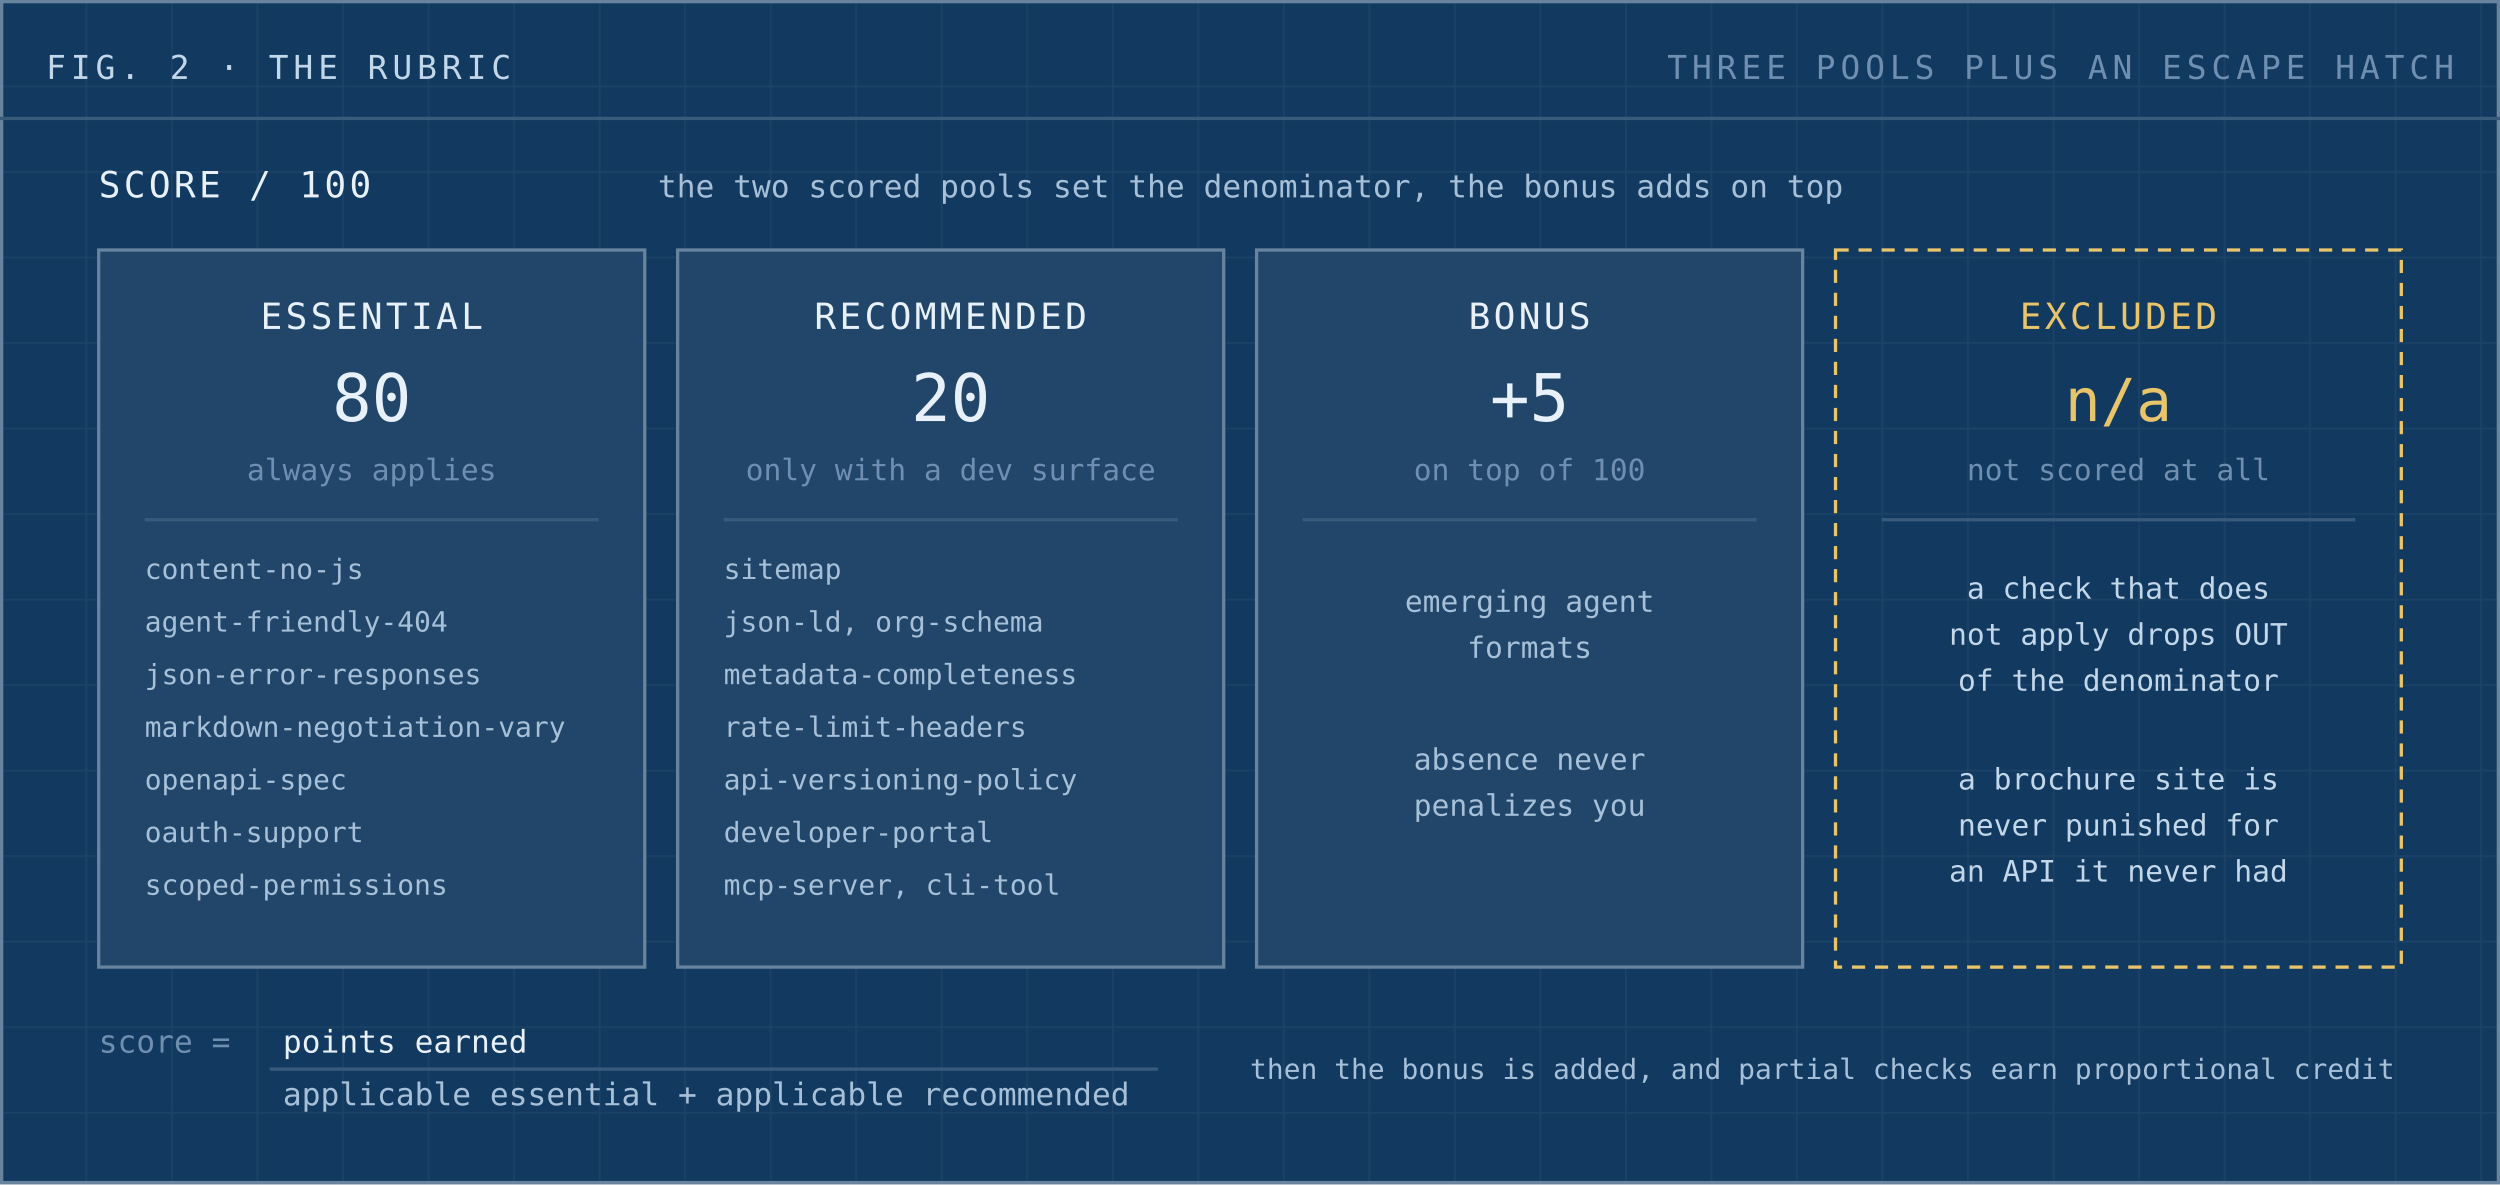
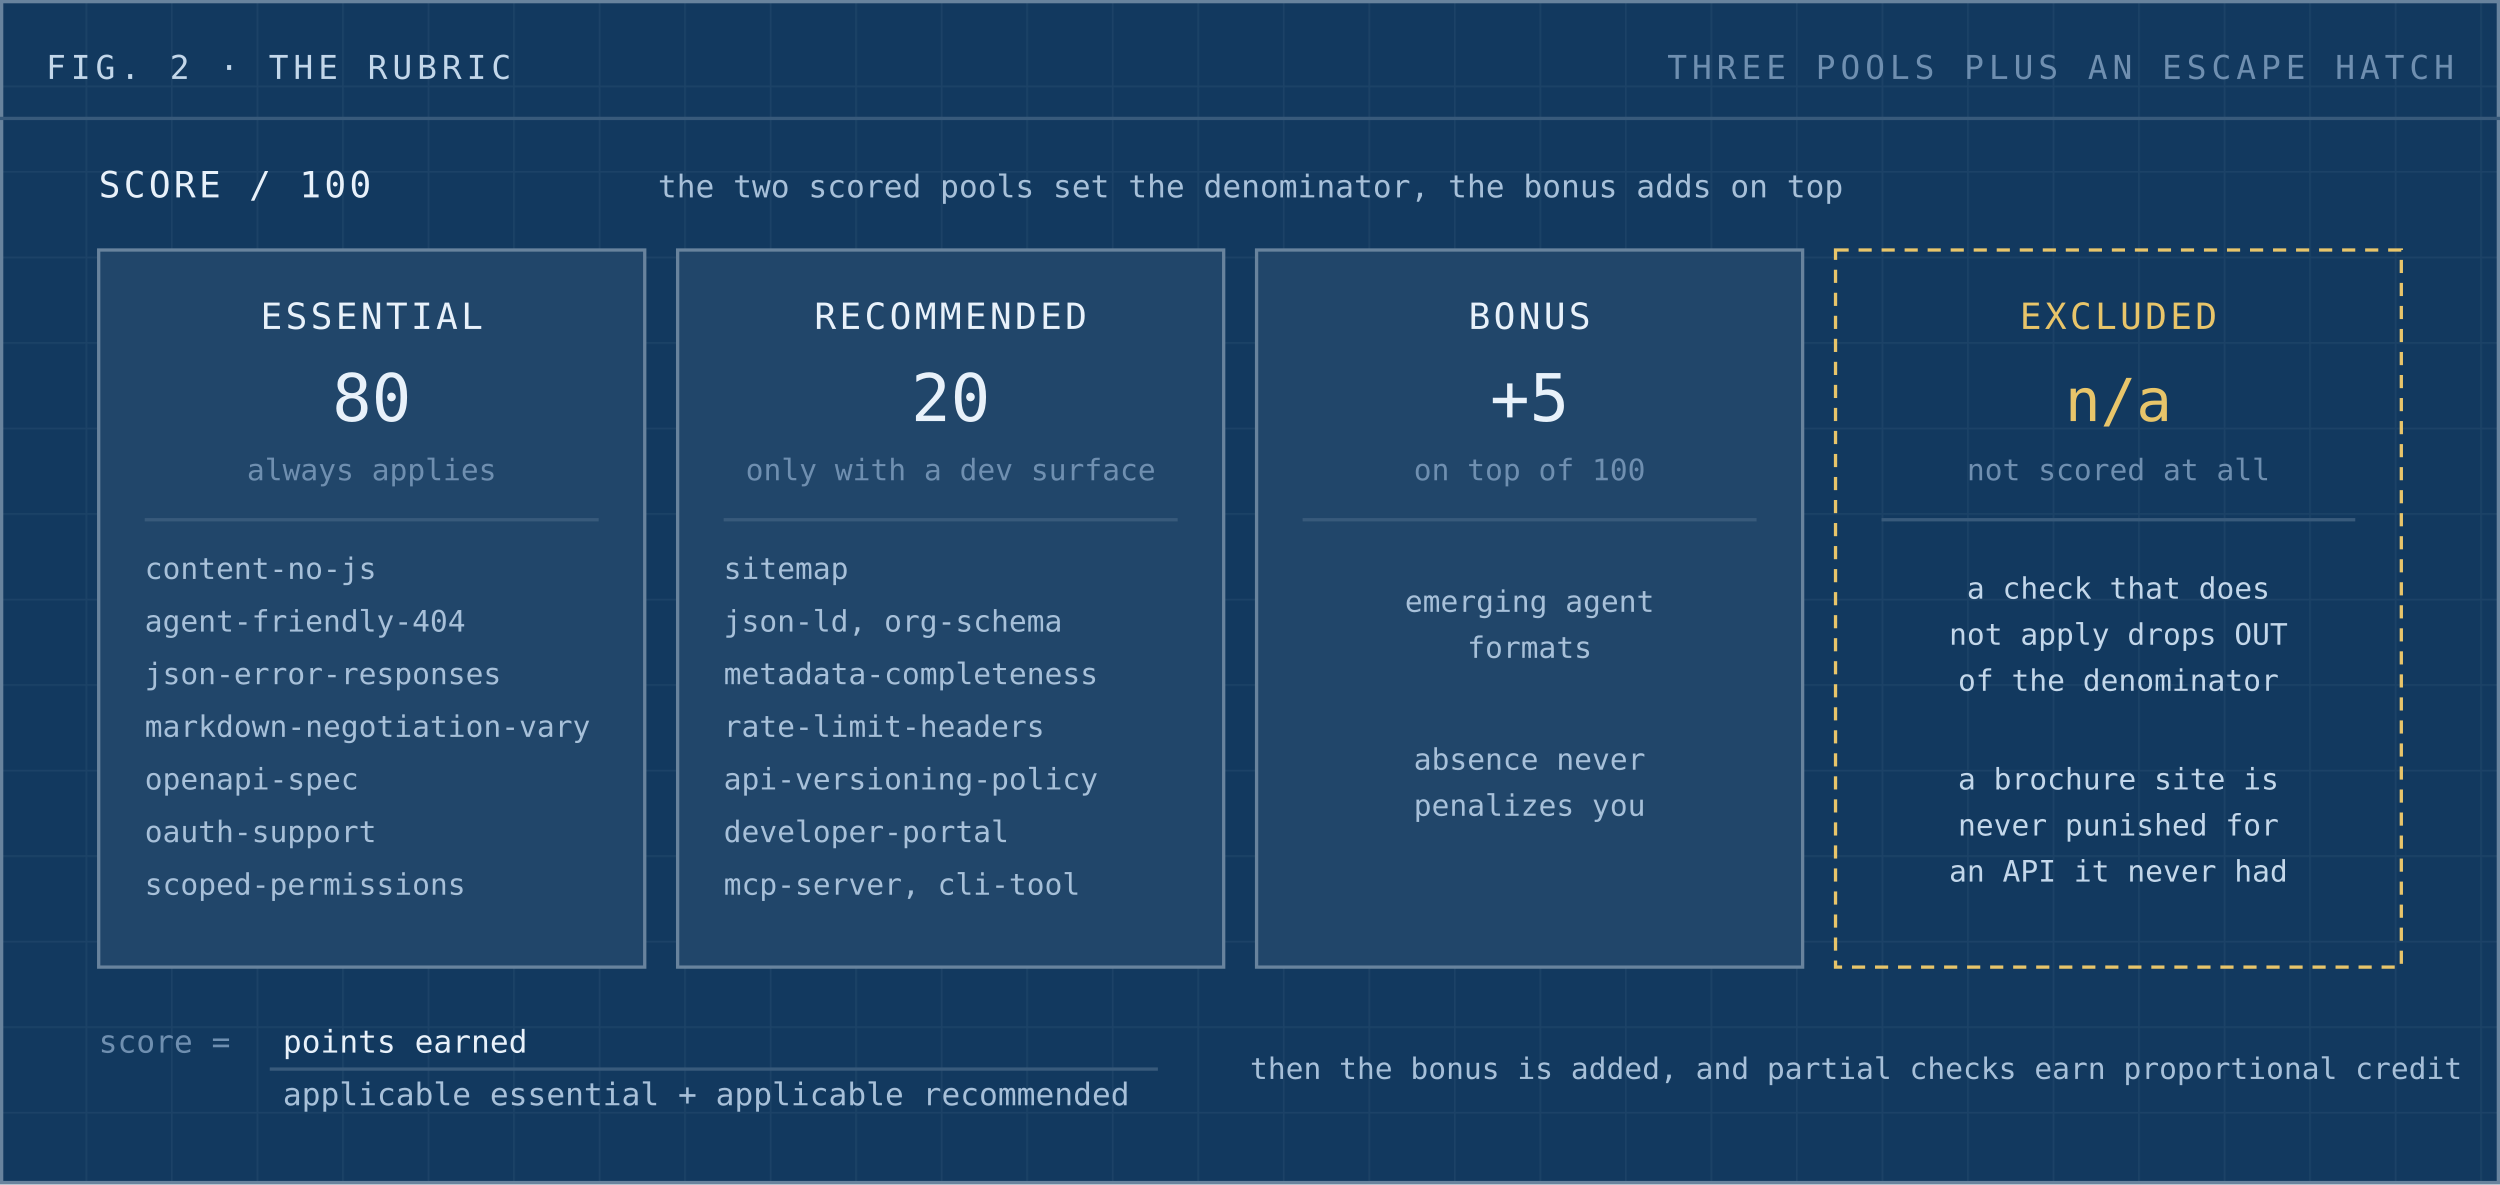
<svg xmlns="http://www.w3.org/2000/svg" viewBox="0 0 760 360" font-family="ui-monospace, SFMono-Regular, Menlo, Consolas, monospace">
  <defs>
    <pattern id="grid2b" width="26" height="26" patternUnits="userSpaceOnUse">
      <path d="M 26 0 L 0 0 0 26" fill="none" stroke="#e8f1fa" stroke-opacity="0.05" stroke-width="1" />
    </pattern>
  </defs>
  <rect width="760" height="360" fill="#12395f" />
  <rect width="760" height="360" fill="url(#grid2b)" />
  <rect x="0.5" y="0.5" width="759" height="359" fill="none" stroke="#68839d" />
  <text x="14" y="24" font-size="10" letter-spacing="1.5" fill="#c3d7ea">FIG. 2 · THE RUBRIC</text>
  <text x="746" y="24" font-size="10" letter-spacing="1.5" fill="#6f8fb0" text-anchor="end">THREE POOLS PLUS AN ESCAPE HATCH</text>
  <line x1="0" y1="36" x2="760" y2="36" stroke="#385a7b" />
  <text x="30" y="60" font-size="11" letter-spacing="1" fill="#e8f1fa">SCORE / 100</text>
  <text x="200" y="60" font-size="9.5" fill="#a7c0d9">the two scored pools set the denominator, the bonus adds on top</text>
  <rect x="30" y="76" width="166" height="218" fill="#21466a" stroke="#68839d" />
  <text x="113" y="100" font-size="11" letter-spacing="1" fill="#e8f1fa" text-anchor="middle">ESSENTIAL</text>
  <text x="113" y="128" font-size="20" fill="#e8f1fa" text-anchor="middle">80</text>
  <text x="113" y="146" font-size="9" fill="#6f8fb0" text-anchor="middle">always applies</text>
  <line x1="44" y1="158" x2="182" y2="158" stroke="#385a7b" />
-   <text x="44" y="176" font-size="8.5" fill="#a7c0d9">content-no-js</text>
-   <text x="44" y="192" font-size="8.5" fill="#a7c0d9">agent-friendly-404</text>
-   <text x="44" y="208" font-size="8.5" fill="#a7c0d9">json-error-responses</text>
-   <text x="44" y="224" font-size="8.5" fill="#a7c0d9">markdown-negotiation-vary</text>
-   <text x="44" y="240" font-size="8.5" fill="#a7c0d9">openapi-spec</text>
-   <text x="44" y="256" font-size="8.5" fill="#a7c0d9">oauth-support</text>
-   <text x="44" y="272" font-size="8.5" fill="#a7c0d9">scoped-permissions</text>
+   <text x="44" y="176" font-size="9" fill="#a7c0d9">content-no-js</text>
+   <text x="44" y="192" font-size="9" fill="#a7c0d9">agent-friendly-404</text>
+   <text x="44" y="208" font-size="9" fill="#a7c0d9">json-error-responses</text>
+   <text x="44" y="224" font-size="9" fill="#a7c0d9">markdown-negotiation-vary</text>
+   <text x="44" y="240" font-size="9" fill="#a7c0d9">openapi-spec</text>
+   <text x="44" y="256" font-size="9" fill="#a7c0d9">oauth-support</text>
+   <text x="44" y="272" font-size="9" fill="#a7c0d9">scoped-permissions</text>
  <rect x="206" y="76" width="166" height="218" fill="#21466a" stroke="#68839d" />
  <text x="289" y="100" font-size="11" letter-spacing="1" fill="#e8f1fa" text-anchor="middle">RECOMMENDED</text>
  <text x="289" y="128" font-size="20" fill="#e8f1fa" text-anchor="middle">20</text>
  <text x="289" y="146" font-size="9" fill="#6f8fb0" text-anchor="middle">only with a dev surface</text>
  <line x1="220" y1="158" x2="358" y2="158" stroke="#385a7b" />
-   <text x="220" y="176" font-size="8.5" fill="#a7c0d9">sitemap</text>
-   <text x="220" y="192" font-size="8.5" fill="#a7c0d9">json-ld, org-schema</text>
-   <text x="220" y="208" font-size="8.5" fill="#a7c0d9">metadata-completeness</text>
-   <text x="220" y="224" font-size="8.5" fill="#a7c0d9">rate-limit-headers</text>
-   <text x="220" y="240" font-size="8.5" fill="#a7c0d9">api-versioning-policy</text>
-   <text x="220" y="256" font-size="8.5" fill="#a7c0d9">developer-portal</text>
-   <text x="220" y="272" font-size="8.5" fill="#a7c0d9">mcp-server, cli-tool</text>
+   <text x="220" y="176" font-size="9" fill="#a7c0d9">sitemap</text>
+   <text x="220" y="192" font-size="9" fill="#a7c0d9">json-ld, org-schema</text>
+   <text x="220" y="208" font-size="9" fill="#a7c0d9">metadata-completeness</text>
+   <text x="220" y="224" font-size="9" fill="#a7c0d9">rate-limit-headers</text>
+   <text x="220" y="240" font-size="9" fill="#a7c0d9">api-versioning-policy</text>
+   <text x="220" y="256" font-size="9" fill="#a7c0d9">developer-portal</text>
+   <text x="220" y="272" font-size="9" fill="#a7c0d9">mcp-server, cli-tool</text>
  <rect x="382" y="76" width="166" height="218" fill="#21466a" stroke="#68839d" />
  <text x="465" y="100" font-size="11" letter-spacing="1" fill="#e8f1fa" text-anchor="middle">BONUS</text>
  <text x="465" y="128" font-size="20" fill="#e8f1fa" text-anchor="middle">+5</text>
  <text x="465" y="146" font-size="9" fill="#6f8fb0" text-anchor="middle">on top of 100</text>
  <line x1="396" y1="158" x2="534" y2="158" stroke="#385a7b" />
  <text x="465" y="186" font-size="9" fill="#a7c0d9" text-anchor="middle">emerging agent</text>
  <text x="465" y="200" font-size="9" fill="#a7c0d9" text-anchor="middle">formats</text>
  <text x="465" y="234" font-size="9" fill="#a7c0d9" text-anchor="middle">absence never</text>
  <text x="465" y="248" font-size="9" fill="#a7c0d9" text-anchor="middle">penalizes you</text>
  <rect x="558" y="76" width="172" height="218" fill="none" stroke="#e8c56a" stroke-dasharray="4 3" />
  <text x="644" y="100" font-size="11" letter-spacing="1" fill="#e8c56a" text-anchor="middle">EXCLUDED</text>
  <text x="644" y="128" font-size="18" fill="#e8c56a" text-anchor="middle">n/a</text>
  <text x="644" y="146" font-size="9" fill="#6f8fb0" text-anchor="middle">not scored at all</text>
  <line x1="572" y1="158" x2="716" y2="158" stroke="#385a7b" />
  <text x="644" y="182" font-size="9" fill="#c3d7ea" text-anchor="middle">a check that does</text>
  <text x="644" y="196" font-size="9" fill="#c3d7ea" text-anchor="middle">not apply drops OUT</text>
  <text x="644" y="210" font-size="9" fill="#c3d7ea" text-anchor="middle">of the denominator</text>
  <text x="644" y="240" font-size="9" fill="#c3d7ea" text-anchor="middle">a brochure site is</text>
  <text x="644" y="254" font-size="9" fill="#c3d7ea" text-anchor="middle">never punished for</text>
  <text x="644" y="268" font-size="9" fill="#c3d7ea" text-anchor="middle">an API it never had</text>
  <text x="30" y="320" font-size="9.5" fill="#6f8fb0">score =</text>
  <text x="86" y="320" font-size="9.5" fill="#e8f1fa">points earned</text>
  <text x="86" y="336" font-size="9.5" fill="#a7c0d9">applicable essential + applicable recommended</text>
  <line x1="82" y1="325" x2="352" y2="325" stroke="#385a7b" />
-   <text x="380" y="328" font-size="8.5" fill="#a7c0d9">then the bonus is added, and partial checks earn proportional credit</text>
+   <text x="380" y="328" font-size="9" fill="#a7c0d9">then the bonus is added, and partial checks earn proportional credit</text>
</svg>
